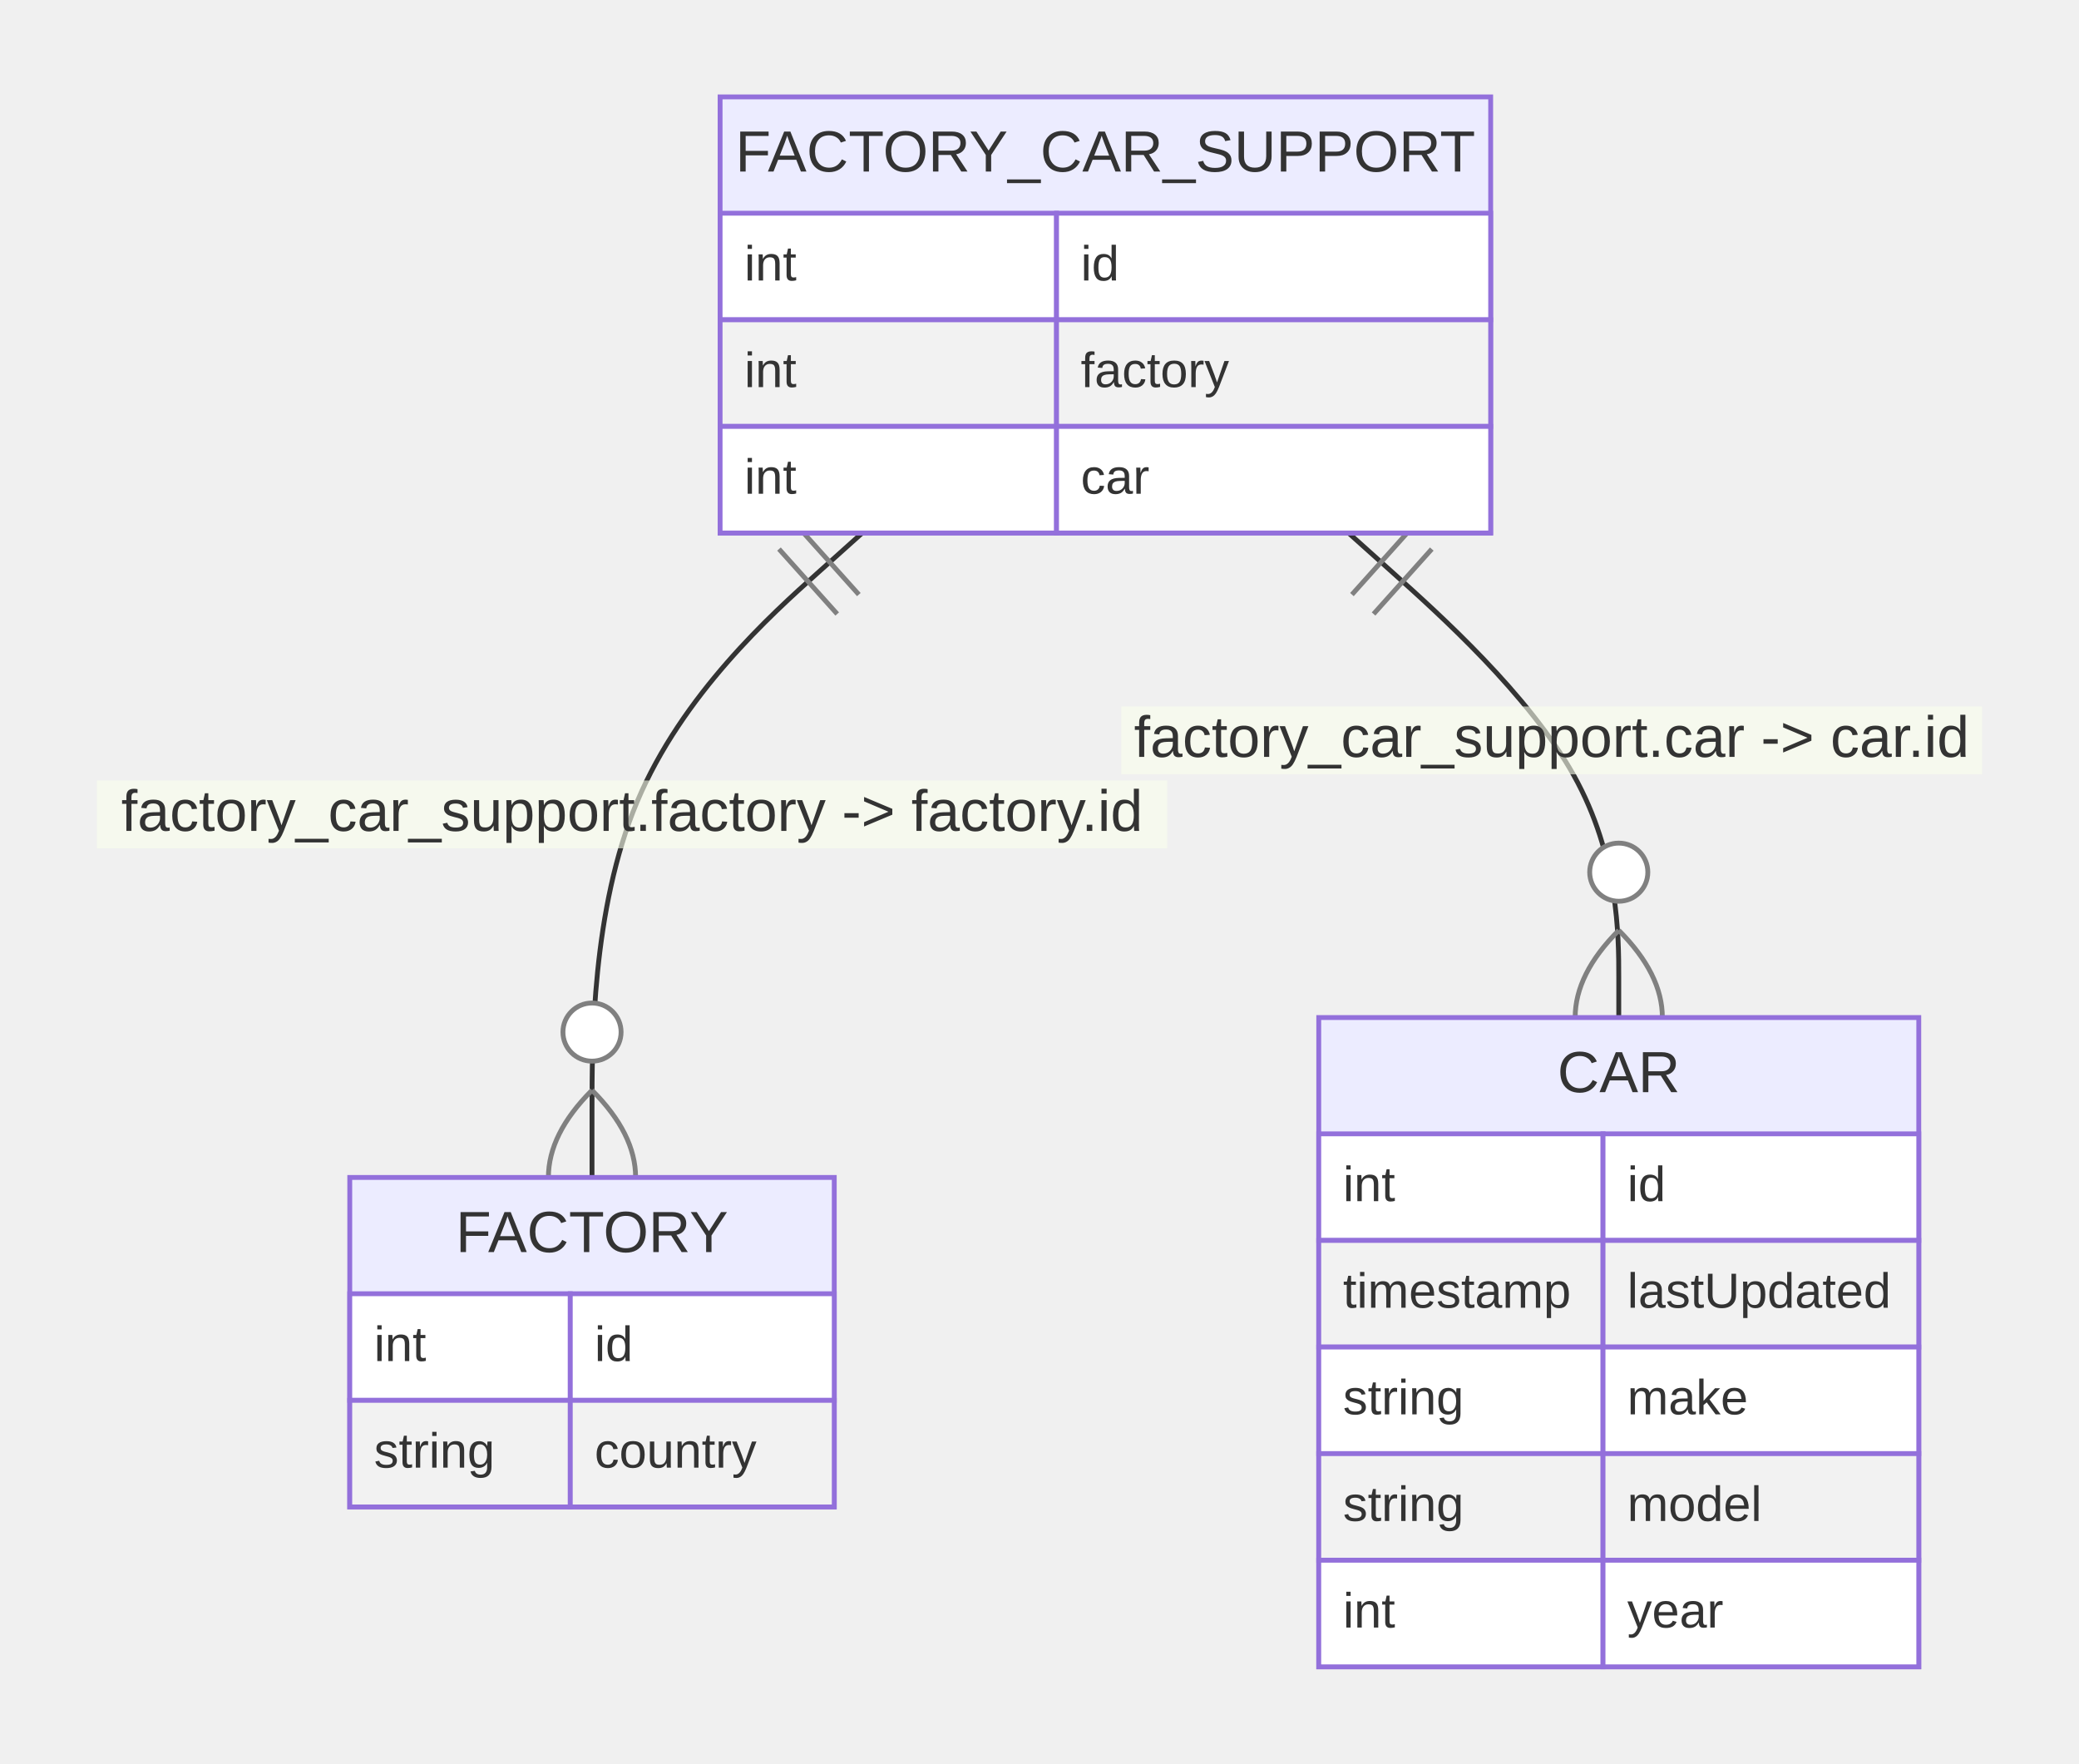
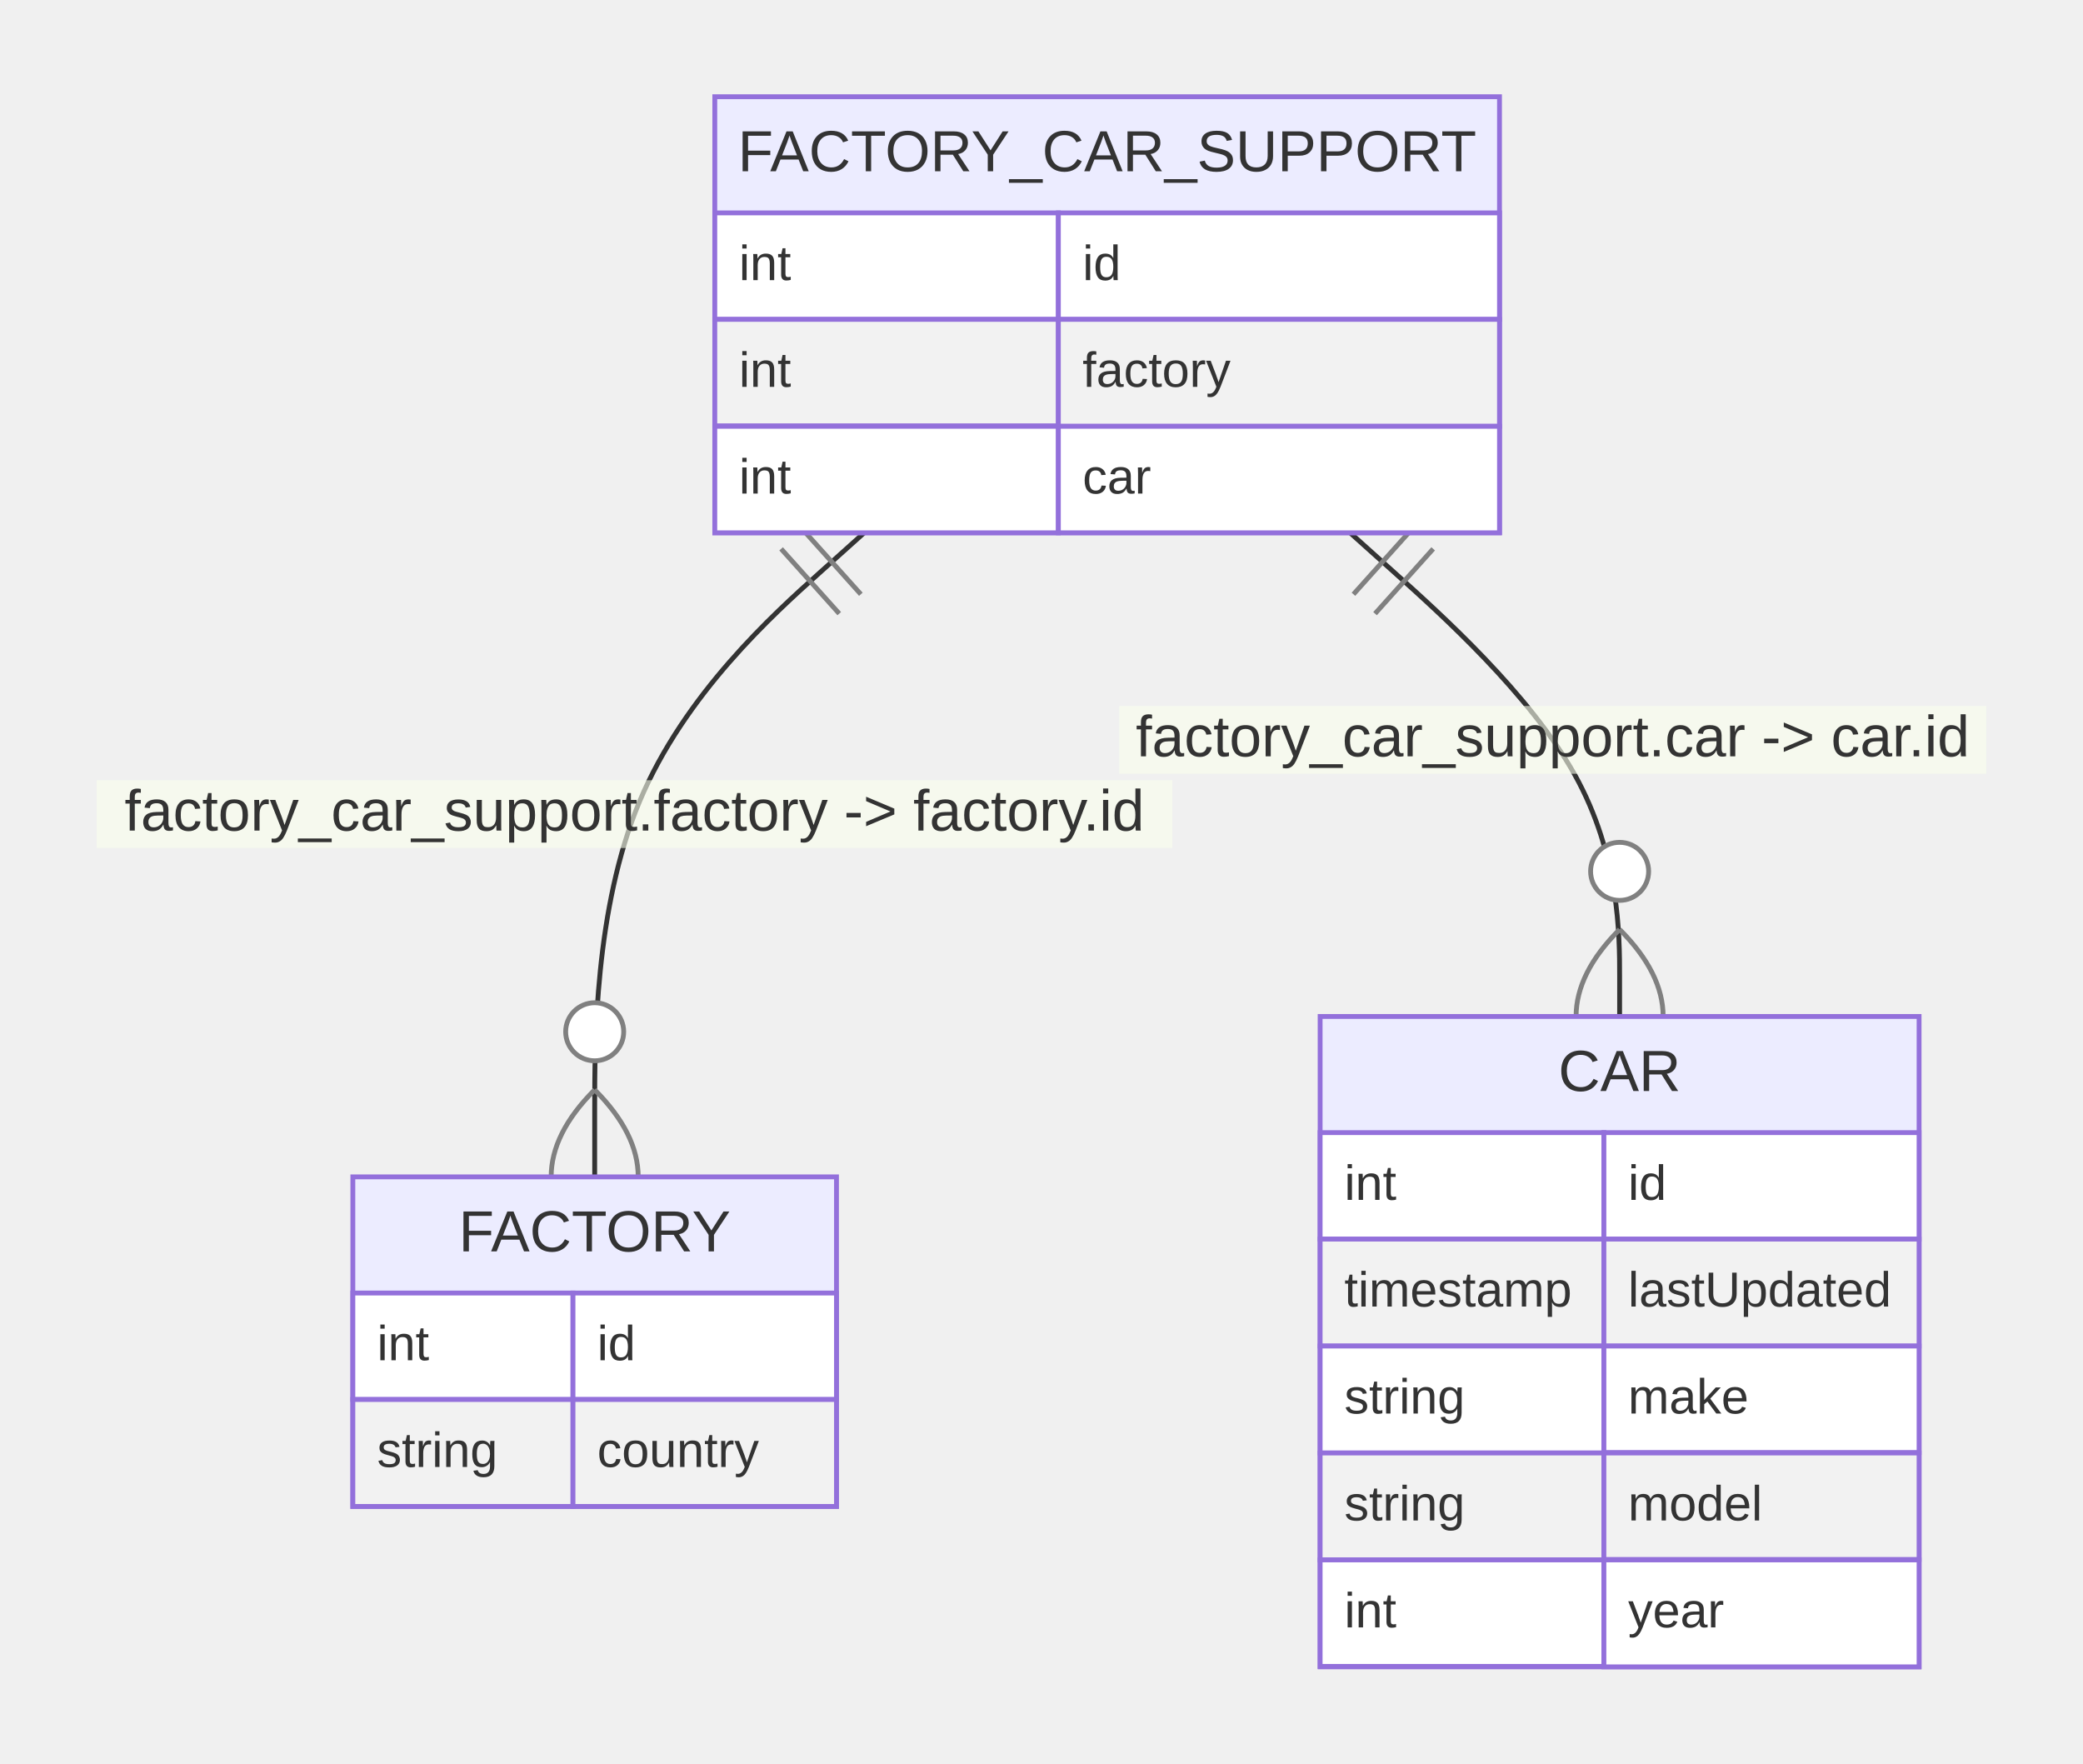
- <svg xmlns="http://www.w3.org/2000/svg" aria-labelledby="chart-title-mermaid-1666478013750 chart-desc-mermaid-1666478013750" role="img" viewBox="-52.191 0 429.106 364" style="max-width: 429.106px; background-color: white;" width="100%" id="mermaid-1666478013750">
-   <style>#mermaid-1666478013750 {font-family:"trebuchet ms",verdana,arial,sans-serif;font-size:16px;fill:#333;}#mermaid-1666478013750 .error-icon{fill:#552222;}#mermaid-1666478013750 .error-text{fill:#552222;stroke:#552222;}#mermaid-1666478013750 .edge-thickness-normal{stroke-width:2px;}#mermaid-1666478013750 .edge-thickness-thick{stroke-width:3.5px;}#mermaid-1666478013750 .edge-pattern-solid{stroke-dasharray:0;}#mermaid-1666478013750 .edge-pattern-dashed{stroke-dasharray:3;}#mermaid-1666478013750 .edge-pattern-dotted{stroke-dasharray:2;}#mermaid-1666478013750 .marker{fill:#333333;stroke:#333333;}#mermaid-1666478013750 .marker.cross{stroke:#333333;}#mermaid-1666478013750 svg{font-family:"trebuchet ms",verdana,arial,sans-serif;font-size:16px;}#mermaid-1666478013750 .entityBox{fill:#ECECFF;stroke:#9370DB;}#mermaid-1666478013750 .attributeBoxOdd{fill:#ffffff;stroke:#9370DB;}#mermaid-1666478013750 .attributeBoxEven{fill:#f2f2f2;stroke:#9370DB;}#mermaid-1666478013750 .relationshipLabelBox{fill:hsl(80, 100%, 96.275%);opacity:0.7;background-color:hsl(80, 100%, 96.275%);}#mermaid-1666478013750 .relationshipLabelBox rect{opacity:0.5;}#mermaid-1666478013750 .relationshipLine{stroke:#333333;}#mermaid-1666478013750 :root{--mermaid-font-family:"trebuchet ms",verdana,arial,sans-serif;}</style>
+ <svg xmlns="http://www.w3.org/2000/svg" id="mermaid-1670923108581" width="100%" height="364.625" style="max-width: 430.694px;" viewBox="-52.959 0 430.694 364.625">
+   <style>#mermaid-1670923108581{font-family:"trebuchet ms",verdana,arial,sans-serif;font-size:16px;fill:#333;}#mermaid-1670923108581 .error-icon{fill:#552222;}#mermaid-1670923108581 .error-text{fill:#552222;stroke:#552222;}#mermaid-1670923108581 .edge-thickness-normal{stroke-width:2px;}#mermaid-1670923108581 .edge-thickness-thick{stroke-width:3.5px;}#mermaid-1670923108581 .edge-pattern-solid{stroke-dasharray:0;}#mermaid-1670923108581 .edge-pattern-dashed{stroke-dasharray:3;}#mermaid-1670923108581 .edge-pattern-dotted{stroke-dasharray:2;}#mermaid-1670923108581 .marker{fill:#333333;stroke:#333333;}#mermaid-1670923108581 .marker.cross{stroke:#333333;}#mermaid-1670923108581 svg{font-family:"trebuchet ms",verdana,arial,sans-serif;font-size:16px;}#mermaid-1670923108581 .entityBox{fill:#ECECFF;stroke:#9370DB;}#mermaid-1670923108581 .attributeBoxOdd{fill:#ffffff;stroke:#9370DB;}#mermaid-1670923108581 .attributeBoxEven{fill:#f2f2f2;stroke:#9370DB;}#mermaid-1670923108581 .relationshipLabelBox{fill:hsl(80,100%,96.275%);opacity:0.7;background-color:hsl(80,100%,96.275%);}#mermaid-1670923108581 .relationshipLabelBox rect{opacity:0.5;}#mermaid-1670923108581 .relationshipLine{stroke:#333333;}#mermaid-1670923108581:root{--mermaid-font-family:"trebuchet ms",verdana,arial,sans-serif;}</style>
  <g />
  <defs>
-     <marker orient="auto" markerHeight="18" markerWidth="18" refY="9" refX="0" id="ONLY_ONE_START">
-       <path d="M9,0 L9,18 M15,0 L15,18" fill="none" stroke="gray" />
+     <marker id="ONLY_ONE_START" refX="0" refY="9" markerWidth="18" markerHeight="18" orient="auto">
+       <path stroke="gray" fill="none" d="M9,0 L9,18 M15,0 L15,18" />
    </marker>
  </defs>
  <defs>
-     <marker orient="auto" markerHeight="18" markerWidth="18" refY="9" refX="18" id="ONLY_ONE_END">
-       <path d="M3,0 L3,18 M9,0 L9,18" fill="none" stroke="gray" />
+     <marker id="ONLY_ONE_END" refX="18" refY="9" markerWidth="18" markerHeight="18" orient="auto">
+       <path stroke="gray" fill="none" d="M3,0 L3,18 M9,0 L9,18" />
    </marker>
  </defs>
  <defs>
-     <marker orient="auto" markerHeight="18" markerWidth="30" refY="9" refX="0" id="ZERO_OR_ONE_START">
-       <circle r="6" cy="9" cx="21" fill="white" stroke="gray" />
-       <path d="M9,0 L9,18" fill="none" stroke="gray" />
+     <marker id="ZERO_OR_ONE_START" refX="0" refY="9" markerWidth="30" markerHeight="18" orient="auto">
+       <circle stroke="gray" fill="white" cx="21" cy="9" r="6" />
+       <path stroke="gray" fill="none" d="M9,0 L9,18" />
    </marker>
  </defs>
  <defs>
-     <marker orient="auto" markerHeight="18" markerWidth="30" refY="9" refX="30" id="ZERO_OR_ONE_END">
-       <circle r="6" cy="9" cx="9" fill="white" stroke="gray" />
-       <path d="M21,0 L21,18" fill="none" stroke="gray" />
+     <marker id="ZERO_OR_ONE_END" refX="30" refY="9" markerWidth="30" markerHeight="18" orient="auto">
+       <circle stroke="gray" fill="white" cx="9" cy="9" r="6" />
+       <path stroke="gray" fill="none" d="M21,0 L21,18" />
    </marker>
  </defs>
  <defs>
-     <marker orient="auto" markerHeight="36" markerWidth="45" refY="18" refX="18" id="ONE_OR_MORE_START">
-       <path d="M0,18 Q 18,0 36,18 Q 18,36 0,18 M42,9 L42,27" fill="none" stroke="gray" />
+     <marker id="ONE_OR_MORE_START" refX="18" refY="18" markerWidth="45" markerHeight="36" orient="auto">
+       <path stroke="gray" fill="none" d="M0,18 Q 18,0 36,18 Q 18,36 0,18 M42,9 L42,27" />
    </marker>
  </defs>
  <defs>
-     <marker orient="auto" markerHeight="36" markerWidth="45" refY="18" refX="27" id="ONE_OR_MORE_END">
-       <path d="M3,9 L3,27 M9,18 Q27,0 45,18 Q27,36 9,18" fill="none" stroke="gray" />
+     <marker id="ONE_OR_MORE_END" refX="27" refY="18" markerWidth="45" markerHeight="36" orient="auto">
+       <path stroke="gray" fill="none" d="M3,9 L3,27 M9,18 Q27,0 45,18 Q27,36 9,18" />
    </marker>
  </defs>
  <defs>
-     <marker orient="auto" markerHeight="36" markerWidth="57" refY="18" refX="18" id="ZERO_OR_MORE_START">
-       <circle r="6" cy="18" cx="48" fill="white" stroke="gray" />
-       <path d="M0,18 Q18,0 36,18 Q18,36 0,18" fill="none" stroke="gray" />
+     <marker id="ZERO_OR_MORE_START" refX="18" refY="18" markerWidth="57" markerHeight="36" orient="auto">
+       <circle stroke="gray" fill="white" cx="48" cy="18" r="6" />
+       <path stroke="gray" fill="none" d="M0,18 Q18,0 36,18 Q18,36 0,18" />
    </marker>
  </defs>
  <defs>
-     <marker orient="auto" markerHeight="36" markerWidth="57" refY="18" refX="39" id="ZERO_OR_MORE_END">
-       <circle r="6" cy="18" cx="9" fill="white" stroke="gray" />
-       <path d="M21,18 Q39,0 57,18 Q39,36 21,18" fill="none" stroke="gray" />
+     <marker id="ZERO_OR_MORE_END" refX="39" refY="18" markerWidth="57" markerHeight="36" orient="auto">
+       <circle stroke="gray" fill="white" cx="9" cy="18" r="6" />
+       <path stroke="gray" fill="none" d="M21,18 Q39,0 57,18 Q39,36 21,18" />
    </marker>
  </defs>
-   <path marker-start="url(#ONLY_ONE_START)" marker-end="url(#ZERO_OR_MORE_END)" fill="none" stroke="gray" d="M125.769,110L116.474,118.333C107.179,126.667,88.59,143.333,79.295,165.5C70,187.667,70,215.333,70,229.167L70,243" class="er relationshipLine" />
-   <path marker-start="url(#ONLY_ONE_START)" marker-end="url(#ZERO_OR_MORE_END)" fill="none" stroke="gray" d="M226.153,110L235.448,118.333C244.743,126.667,263.332,143.333,272.627,160C281.922,176.667,281.922,193.333,281.922,201.667L281.922,210" class="er relationshipLine" />
-   <g transform="translate(220,210 )" id="CAR">
-     <rect height="134" width="123.844" y="0" x="0" stroke="gray" fill-opacity="100%" fill="honeydew" class="er entityBox" />
-     <text transform="translate(61.92188,12)" style="font-family: &quot;trebuchet ms&quot;, verdana, arial, sans-serif;; font-size: 12px" text-anchor="middle" dominant-baseline="middle" y="0" x="0" id="entity-CAR" class="er entityLabel">CAR</text>
-     <rect height="22" width="58.672" y="24" x="0" stroke="gray" fill-opacity="100%" fill="honeydew" class="er attributeBoxOdd" />
-     <text transform="translate(5,35)" style="font-family: &quot;trebuchet ms&quot;, verdana, arial, sans-serif;; font-size: 10.2px" text-anchor="left" dominant-baseline="middle" y="0" x="0" id="entity-CAR-attr-1-type" class="er entityLabel">int</text>
-     <rect height="22" width="65.172" y="24" x="58.672" stroke="gray" fill-opacity="100%" fill="honeydew" class="er attributeBoxOdd" />
-     <text transform="translate(63.67188,35)" style="font-family: &quot;trebuchet ms&quot;, verdana, arial, sans-serif;; font-size: 10.2px" text-anchor="left" dominant-baseline="middle" y="0" x="0" id="entity-CAR-attr-1-name" class="er entityLabel">id</text>
-     <rect height="22" width="58.672" y="46" x="0" stroke="gray" fill-opacity="100%" fill="honeydew" class="er attributeBoxEven" />
-     <text transform="translate(5,57)" style="font-family: &quot;trebuchet ms&quot;, verdana, arial, sans-serif;; font-size: 10.2px" text-anchor="left" dominant-baseline="middle" y="0" x="0" id="entity-CAR-attr-2-type" class="er entityLabel">timestamp</text>
-     <rect height="22" width="65.172" y="46" x="58.672" stroke="gray" fill-opacity="100%" fill="honeydew" class="er attributeBoxEven" />
-     <text transform="translate(63.67188,57)" style="font-family: &quot;trebuchet ms&quot;, verdana, arial, sans-serif;; font-size: 10.2px" text-anchor="left" dominant-baseline="middle" y="0" x="0" id="entity-CAR-attr-2-name" class="er entityLabel">lastUpdated</text>
-     <rect height="22" width="58.672" y="68" x="0" stroke="gray" fill-opacity="100%" fill="honeydew" class="er attributeBoxOdd" />
-     <text transform="translate(5,79)" style="font-family: &quot;trebuchet ms&quot;, verdana, arial, sans-serif;; font-size: 10.2px" text-anchor="left" dominant-baseline="middle" y="0" x="0" id="entity-CAR-attr-3-type" class="er entityLabel">string</text>
-     <rect height="22" width="65.172" y="68" x="58.672" stroke="gray" fill-opacity="100%" fill="honeydew" class="er attributeBoxOdd" />
-     <text transform="translate(63.67188,79)" style="font-family: &quot;trebuchet ms&quot;, verdana, arial, sans-serif;; font-size: 10.2px" text-anchor="left" dominant-baseline="middle" y="0" x="0" id="entity-CAR-attr-3-name" class="er entityLabel">make</text>
-     <rect height="22" width="58.672" y="90" x="0" stroke="gray" fill-opacity="100%" fill="honeydew" class="er attributeBoxEven" />
-     <text transform="translate(5,101)" style="font-family: &quot;trebuchet ms&quot;, verdana, arial, sans-serif;; font-size: 10.2px" text-anchor="left" dominant-baseline="middle" y="0" x="0" id="entity-CAR-attr-4-type" class="er entityLabel">string</text>
-     <rect height="22" width="65.172" y="90" x="58.672" stroke="gray" fill-opacity="100%" fill="honeydew" class="er attributeBoxEven" />
-     <text transform="translate(63.67188,101)" style="font-family: &quot;trebuchet ms&quot;, verdana, arial, sans-serif;; font-size: 10.2px" text-anchor="left" dominant-baseline="middle" y="0" x="0" id="entity-CAR-attr-4-name" class="er entityLabel">model</text>
-     <rect height="22" width="58.672" y="112" x="0" stroke="gray" fill-opacity="100%" fill="honeydew" class="er attributeBoxOdd" />
-     <text transform="translate(5,123)" style="font-family: &quot;trebuchet ms&quot;, verdana, arial, sans-serif;; font-size: 10.2px" text-anchor="left" dominant-baseline="middle" y="0" x="0" id="entity-CAR-attr-5-type" class="er entityLabel">int</text>
-     <rect height="22" width="65.172" y="112" x="58.672" stroke="gray" fill-opacity="100%" fill="honeydew" class="er attributeBoxOdd" />
-     <text transform="translate(63.67188,123)" style="font-family: &quot;trebuchet ms&quot;, verdana, arial, sans-serif;; font-size: 10.2px" text-anchor="left" dominant-baseline="middle" y="0" x="0" id="entity-CAR-attr-5-name" class="er entityLabel">year</text>
+   <path class="er relationshipLine" d="M125.723,110.156L116.436,118.49C107.149,126.823,88.574,143.49,79.287,165.684C70,187.878,70,215.599,70,229.46L70,243.32" stroke="gray" fill="none" marker-end="url(#ZERO_OR_MORE_END)" marker-start="url(#ONLY_ONE_START)" />
+   <path class="er relationshipLine" d="M226.199,110.156L235.486,118.49C244.773,126.823,263.348,143.49,272.635,160.156C281.922,176.823,281.922,193.49,281.922,201.823L281.922,210.156" stroke="gray" fill="none" marker-end="url(#ZERO_OR_MORE_END)" marker-start="url(#ONLY_ONE_START)" />
+   <g id="CAR" transform="translate(220,210.1562 )">
+     <rect class="er entityBox" fill="honeydew" fill-opacity="100%" stroke="gray" x="0" y="0" width="123.844" height="134.469" />
+     <text class="er entityLabel" id="entity-CAR" x="0" y="0" dominant-baseline="middle" text-anchor="middle" style="font-family: &quot;trebuchet ms&quot;, verdana, arial, sans-serif;; font-size: 12px" transform="translate(61.92188,12.00781)">CAR</text>
+     <rect class="er attributeBoxOdd" fill="honeydew" fill-opacity="100%" stroke="gray" x="0" y="24.016" width="58.672" height="22.016" />
+     <text class="er entityLabel" id="entity-CAR-attr-1-type" x="0" y="0" dominant-baseline="middle" text-anchor="left" style="font-family: &quot;trebuchet ms&quot;, verdana, arial, sans-serif;; font-size: 10.2px" transform="translate(5,35.02344)">int</text>
+     <rect class="er attributeBoxOdd" fill="honeydew" fill-opacity="100%" stroke="gray" x="58.672" y="24.016" width="65.172" height="22.016" />
+     <text class="er entityLabel" id="entity-CAR-attr-1-name" x="0" y="0" dominant-baseline="middle" text-anchor="left" style="font-family: &quot;trebuchet ms&quot;, verdana, arial, sans-serif;; font-size: 10.2px" transform="translate(63.67188,35.02344)">id</text>
+     <rect class="er attributeBoxEven" fill="honeydew" fill-opacity="100%" stroke="gray" x="0" y="46.031" width="58.672" height="22.109" />
+     <text class="er entityLabel" id="entity-CAR-attr-2-type" x="0" y="0" dominant-baseline="middle" text-anchor="left" style="font-family: &quot;trebuchet ms&quot;, verdana, arial, sans-serif;; font-size: 10.2px" transform="translate(5,57.08594)">timestamp</text>
+     <rect class="er attributeBoxEven" fill="honeydew" fill-opacity="100%" stroke="gray" x="58.672" y="46.031" width="65.172" height="22.109" />
+     <text class="er entityLabel" id="entity-CAR-attr-2-name" x="0" y="0" dominant-baseline="middle" text-anchor="left" style="font-family: &quot;trebuchet ms&quot;, verdana, arial, sans-serif;; font-size: 10.2px" transform="translate(63.67188,57.08594)">lastUpdated</text>
+     <rect class="er attributeBoxOdd" fill="honeydew" fill-opacity="100%" stroke="gray" x="0" y="68.141" width="58.672" height="22.109" />
+     <text class="er entityLabel" id="entity-CAR-attr-3-type" x="0" y="0" dominant-baseline="middle" text-anchor="left" style="font-family: &quot;trebuchet ms&quot;, verdana, arial, sans-serif;; font-size: 10.2px" transform="translate(5,79.19531)">string</text>
+     <rect class="er attributeBoxOdd" fill="honeydew" fill-opacity="100%" stroke="gray" x="58.672" y="68.141" width="65.172" height="22.016" />
+     <text class="er entityLabel" id="entity-CAR-attr-3-name" x="0" y="0" dominant-baseline="middle" text-anchor="left" style="font-family: &quot;trebuchet ms&quot;, verdana, arial, sans-serif;; font-size: 10.2px" transform="translate(63.67188,79.19531)">make</text>
+     <rect class="er attributeBoxEven" fill="honeydew" fill-opacity="100%" stroke="gray" x="0" y="90.25" width="58.672" height="22.109" />
+     <text class="er entityLabel" id="entity-CAR-attr-4-type" x="0" y="0" dominant-baseline="middle" text-anchor="left" style="font-family: &quot;trebuchet ms&quot;, verdana, arial, sans-serif;; font-size: 10.2px" transform="translate(5,101.3047)">string</text>
+     <rect class="er attributeBoxEven" fill="honeydew" fill-opacity="100%" stroke="gray" x="58.672" y="90.25" width="65.172" height="22.016" />
+     <text class="er entityLabel" id="entity-CAR-attr-4-name" x="0" y="0" dominant-baseline="middle" text-anchor="left" style="font-family: &quot;trebuchet ms&quot;, verdana, arial, sans-serif;; font-size: 10.2px" transform="translate(63.67188,101.3047)">model</text>
+     <rect class="er attributeBoxOdd" fill="honeydew" fill-opacity="100%" stroke="gray" x="0" y="112.359" width="58.672" height="22.016" />
+     <text class="er entityLabel" id="entity-CAR-attr-5-type" x="0" y="0" dominant-baseline="middle" text-anchor="left" style="font-family: &quot;trebuchet ms&quot;, verdana, arial, sans-serif;; font-size: 10.2px" transform="translate(5,123.4141)">int</text>
+     <rect class="er attributeBoxOdd" fill="honeydew" fill-opacity="100%" stroke="gray" x="58.672" y="112.359" width="65.172" height="22.109" />
+     <text class="er entityLabel" id="entity-CAR-attr-5-name" x="0" y="0" dominant-baseline="middle" text-anchor="left" style="font-family: &quot;trebuchet ms&quot;, verdana, arial, sans-serif;; font-size: 10.2px" transform="translate(63.67188,123.4141)">year</text>
  </g>
-   <g transform="translate(20,243 )" id="FACTORY">
-     <rect height="68" width="100" y="0" x="0" stroke="gray" fill-opacity="100%" fill="honeydew" class="er entityBox" />
-     <text transform="translate(50,12)" style="font-family: &quot;trebuchet ms&quot;, verdana, arial, sans-serif;; font-size: 12px" text-anchor="middle" dominant-baseline="middle" y="0" x="0" id="entity-FACTORY" class="er entityLabel">FACTORY</text>
-     <rect height="22" width="45.516" y="24" x="0" stroke="gray" fill-opacity="100%" fill="honeydew" class="er attributeBoxOdd" />
-     <text transform="translate(5,35)" style="font-family: &quot;trebuchet ms&quot;, verdana, arial, sans-serif;; font-size: 10.2px" text-anchor="left" dominant-baseline="middle" y="0" x="0" id="entity-FACTORY-attr-1-type" class="er entityLabel">int</text>
-     <rect height="22" width="54.484" y="24" x="45.516" stroke="gray" fill-opacity="100%" fill="honeydew" class="er attributeBoxOdd" />
-     <text transform="translate(50.51562,35)" style="font-family: &quot;trebuchet ms&quot;, verdana, arial, sans-serif;; font-size: 10.2px" text-anchor="left" dominant-baseline="middle" y="0" x="0" id="entity-FACTORY-attr-1-name" class="er entityLabel">id</text>
-     <rect height="22" width="45.516" y="46" x="0" stroke="gray" fill-opacity="100%" fill="honeydew" class="er attributeBoxEven" />
-     <text transform="translate(5,57)" style="font-family: &quot;trebuchet ms&quot;, verdana, arial, sans-serif;; font-size: 10.2px" text-anchor="left" dominant-baseline="middle" y="0" x="0" id="entity-FACTORY-attr-2-type" class="er entityLabel">string</text>
-     <rect height="22" width="54.484" y="46" x="45.516" stroke="gray" fill-opacity="100%" fill="honeydew" class="er attributeBoxEven" />
-     <text transform="translate(50.51562,57)" style="font-family: &quot;trebuchet ms&quot;, verdana, arial, sans-serif;; font-size: 10.2px" text-anchor="left" dominant-baseline="middle" y="0" x="0" id="entity-FACTORY-attr-2-name" class="er entityLabel">country</text>
+   <g id="FACTORY" transform="translate(20,243.3203 )">
+     <rect class="er entityBox" fill="honeydew" fill-opacity="100%" stroke="gray" x="0" y="0" width="100" height="68.141" />
+     <text class="er entityLabel" id="entity-FACTORY" x="0" y="0" dominant-baseline="middle" text-anchor="middle" style="font-family: &quot;trebuchet ms&quot;, verdana, arial, sans-serif;; font-size: 12px" transform="translate(50,12.00781)">FACTORY</text>
+     <rect class="er attributeBoxOdd" fill="honeydew" fill-opacity="100%" stroke="gray" x="0" y="24.016" width="45.516" height="22.016" />
+     <text class="er entityLabel" id="entity-FACTORY-attr-1-type" x="0" y="0" dominant-baseline="middle" text-anchor="left" style="font-family: &quot;trebuchet ms&quot;, verdana, arial, sans-serif;; font-size: 10.2px" transform="translate(5,35.02344)">int</text>
+     <rect class="er attributeBoxOdd" fill="honeydew" fill-opacity="100%" stroke="gray" x="45.516" y="24.016" width="54.484" height="22.016" />
+     <text class="er entityLabel" id="entity-FACTORY-attr-1-name" x="0" y="0" dominant-baseline="middle" text-anchor="left" style="font-family: &quot;trebuchet ms&quot;, verdana, arial, sans-serif;; font-size: 10.2px" transform="translate(50.51562,35.02344)">id</text>
+     <rect class="er attributeBoxEven" fill="honeydew" fill-opacity="100%" stroke="gray" x="0" y="46.031" width="45.516" height="22.109" />
+     <text class="er entityLabel" id="entity-FACTORY-attr-2-type" x="0" y="0" dominant-baseline="middle" text-anchor="left" style="font-family: &quot;trebuchet ms&quot;, verdana, arial, sans-serif;; font-size: 10.2px" transform="translate(5,57.08594)">string</text>
+     <rect class="er attributeBoxEven" fill="honeydew" fill-opacity="100%" stroke="gray" x="45.516" y="46.031" width="54.484" height="22.109" />
+     <text class="er entityLabel" id="entity-FACTORY-attr-2-name" x="0" y="0" dominant-baseline="middle" text-anchor="left" style="font-family: &quot;trebuchet ms&quot;, verdana, arial, sans-serif;; font-size: 10.2px" transform="translate(50.51562,57.08594)">country</text>
  </g>
-   <g transform="translate(96.4375,20 )" id="FACTORY_CAR_SUPPORT">
-     <rect height="90" width="159.047" y="0" x="0" stroke="gray" fill-opacity="100%" fill="honeydew" class="er entityBox" />
-     <text transform="translate(79.52344,12)" style="font-family: &quot;trebuchet ms&quot;, verdana, arial, sans-serif;; font-size: 12px" text-anchor="middle" dominant-baseline="middle" y="0" x="0" id="entity-FACTORY_CAR_SUPPORT" class="er entityLabel">FACTORY_CAR_SUPPORT</text>
-     <rect height="22" width="69.441" y="24" x="0" stroke="gray" fill-opacity="100%" fill="honeydew" class="er attributeBoxOdd" />
-     <text transform="translate(5,35)" style="font-family: &quot;trebuchet ms&quot;, verdana, arial, sans-serif;; font-size: 10.2px" text-anchor="left" dominant-baseline="middle" y="0" x="0" id="entity-FACTORY_CAR_SUPPORT-attr-1-type" class="er entityLabel">int</text>
-     <rect height="22" width="89.605" y="24" x="69.441" stroke="gray" fill-opacity="100%" fill="honeydew" class="er attributeBoxOdd" />
-     <text transform="translate(74.44141,35)" style="font-family: &quot;trebuchet ms&quot;, verdana, arial, sans-serif;; font-size: 10.2px" text-anchor="left" dominant-baseline="middle" y="0" x="0" id="entity-FACTORY_CAR_SUPPORT-attr-1-name" class="er entityLabel">id</text>
-     <rect height="22" width="69.441" y="46" x="0" stroke="gray" fill-opacity="100%" fill="honeydew" class="er attributeBoxEven" />
-     <text transform="translate(5,57)" style="font-family: &quot;trebuchet ms&quot;, verdana, arial, sans-serif;; font-size: 10.2px" text-anchor="left" dominant-baseline="middle" y="0" x="0" id="entity-FACTORY_CAR_SUPPORT-attr-2-type" class="er entityLabel">int</text>
-     <rect height="22" width="89.605" y="46" x="69.441" stroke="gray" fill-opacity="100%" fill="honeydew" class="er attributeBoxEven" />
-     <text transform="translate(74.44141,57)" style="font-family: &quot;trebuchet ms&quot;, verdana, arial, sans-serif;; font-size: 10.2px" text-anchor="left" dominant-baseline="middle" y="0" x="0" id="entity-FACTORY_CAR_SUPPORT-attr-2-name" class="er entityLabel">factory</text>
-     <rect height="22" width="69.441" y="68" x="0" stroke="gray" fill-opacity="100%" fill="honeydew" class="er attributeBoxOdd" />
-     <text transform="translate(5,79)" style="font-family: &quot;trebuchet ms&quot;, verdana, arial, sans-serif;; font-size: 10.2px" text-anchor="left" dominant-baseline="middle" y="0" x="0" id="entity-FACTORY_CAR_SUPPORT-attr-3-type" class="er entityLabel">int</text>
-     <rect height="22" width="89.605" y="68" x="69.441" stroke="gray" fill-opacity="100%" fill="honeydew" class="er attributeBoxOdd" />
-     <text transform="translate(74.44141,79)" style="font-family: &quot;trebuchet ms&quot;, verdana, arial, sans-serif;; font-size: 10.2px" text-anchor="left" dominant-baseline="middle" y="0" x="0" id="entity-FACTORY_CAR_SUPPORT-attr-3-name" class="er entityLabel">car</text>
+   <g id="FACTORY_CAR_SUPPORT" transform="translate(94.83594,20 )">
+     <rect class="er entityBox" fill="honeydew" fill-opacity="100%" stroke="gray" x="0" y="0" width="162.25" height="90.156" />
+     <text class="er entityLabel" id="entity-FACTORY_CAR_SUPPORT" x="0" y="0" dominant-baseline="middle" text-anchor="middle" style="font-family: &quot;trebuchet ms&quot;, verdana, arial, sans-serif;; font-size: 12px" transform="translate(81.125,12.00781)">FACTORY_CAR_SUPPORT</text>
+     <rect class="er attributeBoxOdd" fill="honeydew" fill-opacity="100%" stroke="gray" x="0" y="24.016" width="71.039" height="22.016" />
+     <text class="er entityLabel" id="entity-FACTORY_CAR_SUPPORT-attr-1-type" x="0" y="0" dominant-baseline="middle" text-anchor="left" style="font-family: &quot;trebuchet ms&quot;, verdana, arial, sans-serif;; font-size: 10.2px" transform="translate(5,35.02344)">int</text>
+     <rect class="er attributeBoxOdd" fill="honeydew" fill-opacity="100%" stroke="gray" x="71.039" y="24.016" width="91.211" height="22.016" />
+     <text class="er entityLabel" id="entity-FACTORY_CAR_SUPPORT-attr-1-name" x="0" y="0" dominant-baseline="middle" text-anchor="left" style="font-family: &quot;trebuchet ms&quot;, verdana, arial, sans-serif;; font-size: 10.2px" transform="translate(76.03906,35.02344)">id</text>
+     <rect class="er attributeBoxEven" fill="honeydew" fill-opacity="100%" stroke="gray" x="0" y="46.031" width="71.039" height="22.016" />
+     <text class="er entityLabel" id="entity-FACTORY_CAR_SUPPORT-attr-2-type" x="0" y="0" dominant-baseline="middle" text-anchor="left" style="font-family: &quot;trebuchet ms&quot;, verdana, arial, sans-serif;; font-size: 10.2px" transform="translate(5,57.08594)">int</text>
+     <rect class="er attributeBoxEven" fill="honeydew" fill-opacity="100%" stroke="gray" x="71.039" y="46.031" width="91.211" height="22.109" />
+     <text class="er entityLabel" id="entity-FACTORY_CAR_SUPPORT-attr-2-name" x="0" y="0" dominant-baseline="middle" text-anchor="left" style="font-family: &quot;trebuchet ms&quot;, verdana, arial, sans-serif;; font-size: 10.2px" transform="translate(76.03906,57.08594)">factory</text>
+     <rect class="er attributeBoxOdd" fill="honeydew" fill-opacity="100%" stroke="gray" x="0" y="68.141" width="71.039" height="22.016" />
+     <text class="er entityLabel" id="entity-FACTORY_CAR_SUPPORT-attr-3-type" x="0" y="0" dominant-baseline="middle" text-anchor="left" style="font-family: &quot;trebuchet ms&quot;, verdana, arial, sans-serif;; font-size: 10.2px" transform="translate(5,79.14844)">int</text>
+     <rect class="er attributeBoxOdd" fill="honeydew" fill-opacity="100%" stroke="gray" x="71.039" y="68.141" width="91.211" height="22.016" />
+     <text class="er entityLabel" id="entity-FACTORY_CAR_SUPPORT-attr-3-name" x="0" y="0" dominant-baseline="middle" text-anchor="left" style="font-family: &quot;trebuchet ms&quot;, verdana, arial, sans-serif;; font-size: 10.2px" transform="translate(76.03906,79.14844)">car</text>
  </g>
-   <rect fill-opacity="85%" fill="white" height="14" width="220.914" y="161.074" x="-32.191" class="er relationshipLabelBox" />
-   <text style="font-family: &quot;trebuchet ms&quot;, verdana, arial, sans-serif;; font-size: 12px" dominant-baseline="middle" text-anchor="middle" y="168.074" x="78.266" id="rel1" class="er relationshipLabel">factory_car_support.factory -&gt; factory.id</text>
-   <rect fill-opacity="85%" fill="white" height="14" width="177.68" y="145.806" x="179.235" class="er relationshipLabelBox" />
-   <text style="font-family: &quot;trebuchet ms&quot;, verdana, arial, sans-serif;; font-size: 12px" dominant-baseline="middle" text-anchor="middle" y="152.806" x="268.075" id="rel2" class="er relationshipLabel">factory_car_support.car -&gt; car.id</text>
+   <rect class="er relationshipLabelBox" x="-32.959" y="161.314" width="222.391" height="14.016" fill="white" fill-opacity="85%" />
+   <text class="er relationshipLabel" id="rel1" x="78.236" y="168.321" text-anchor="middle" dominant-baseline="middle" style="font-family: &quot;trebuchet ms&quot;, verdana, arial, sans-serif;; font-size: 12px">factory_car_support.factory -&gt; factory.id</text>
+   <rect class="er relationshipLabelBox" x="178.452" y="145.962" width="179.281" height="14.016" fill="white" fill-opacity="85%" />
+   <text class="er relationshipLabel" id="rel2" x="268.092" y="152.97" text-anchor="middle" dominant-baseline="middle" style="font-family: &quot;trebuchet ms&quot;, verdana, arial, sans-serif;; font-size: 12px">factory_car_support.car -&gt; car.id</text>
</svg>
